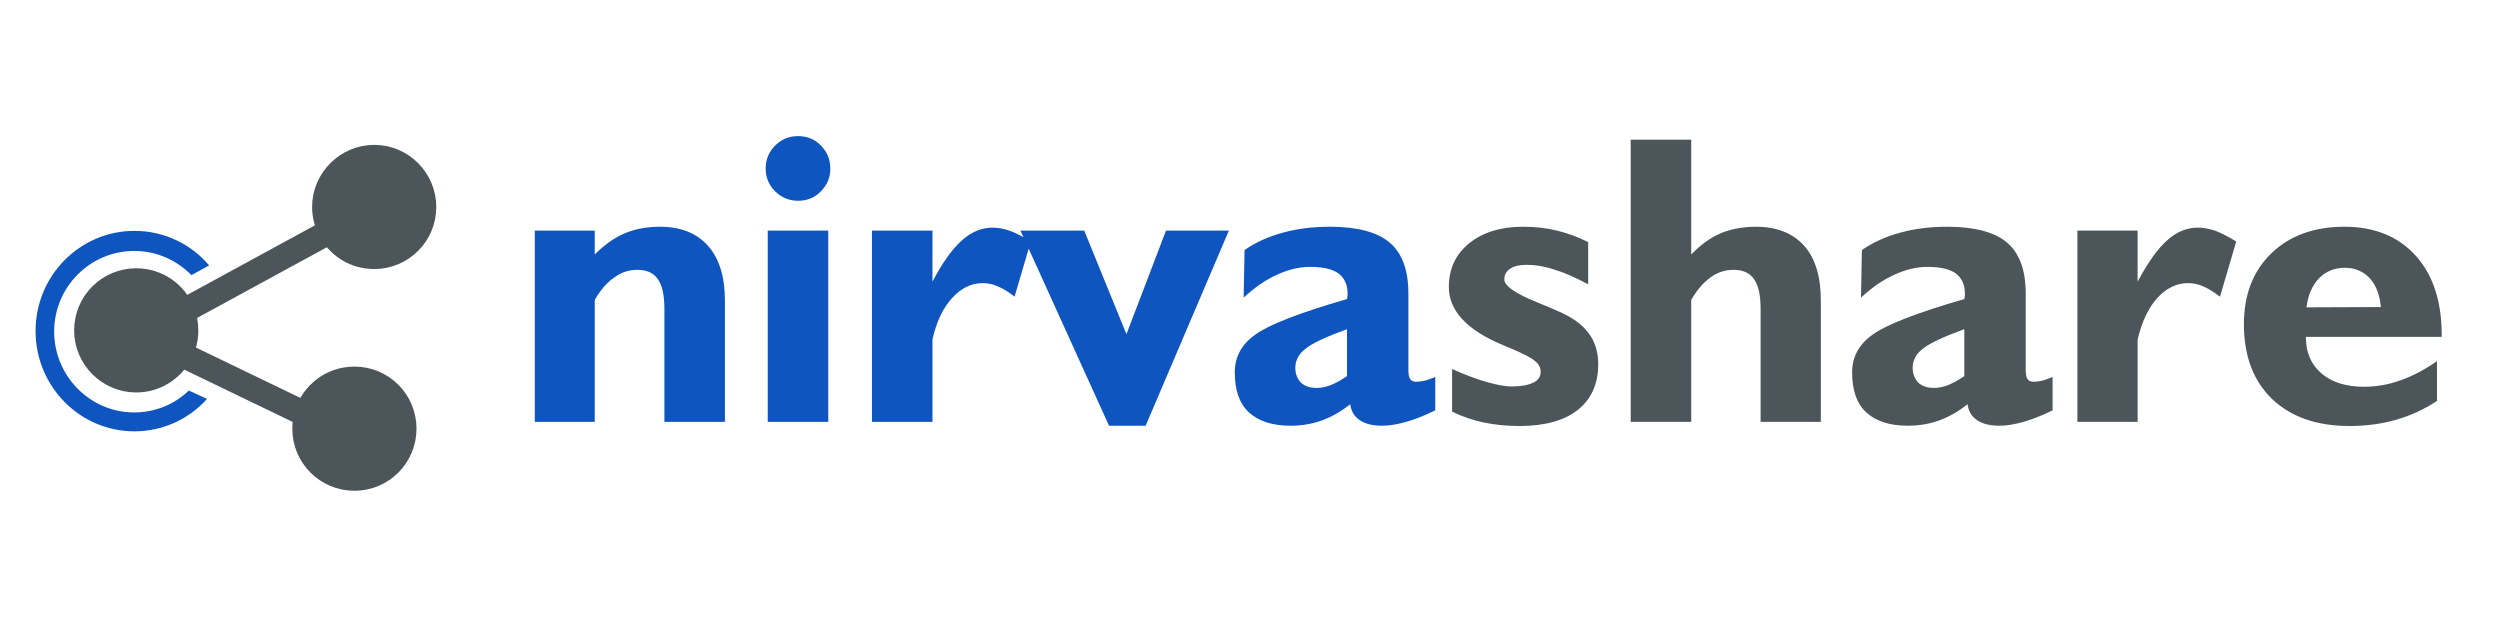
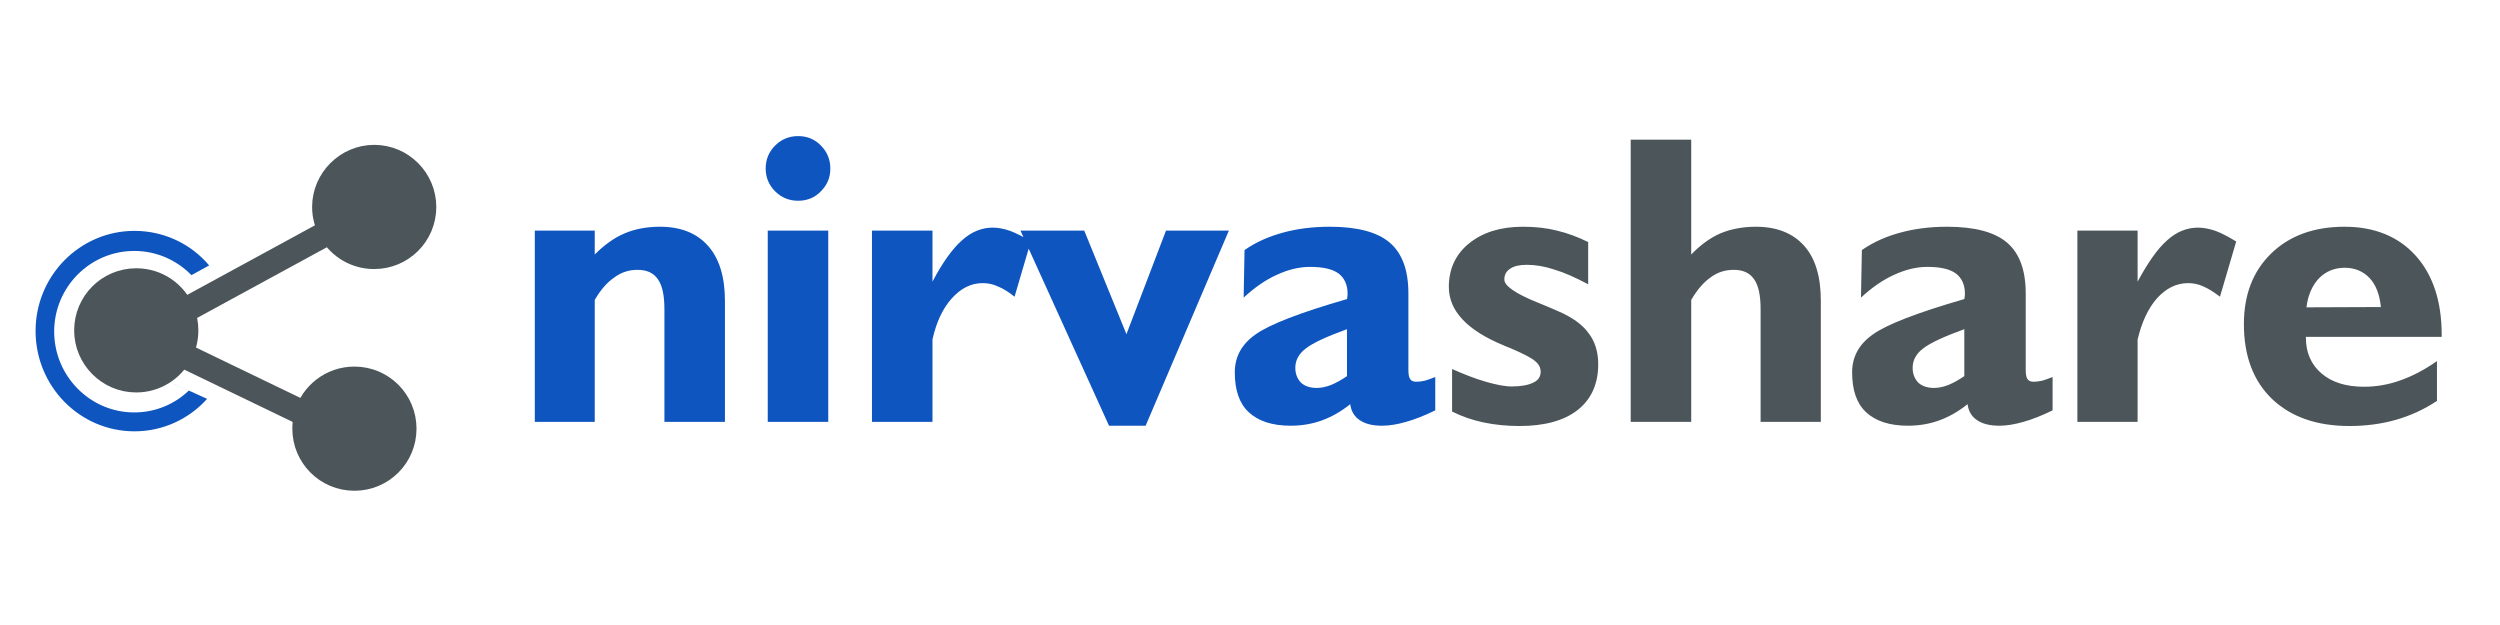
- <svg xmlns="http://www.w3.org/2000/svg" xml:space="preserve" width="84.667mm" height="21.167mm" version="1.1" style="shape-rendering:geometricPrecision; text-rendering:geometricPrecision; image-rendering:optimizeQuality; fill-rule:evenodd; clip-rule:evenodd" viewBox="0 0 8467 2117">
+ <svg xmlns="http://www.w3.org/2000/svg" width="320" height="80" version="1.1" viewBox="0 0 8467 2117" xml:space="preserve" style="shape-rendering:geometricPrecision;text-rendering:geometricPrecision;image-rendering:optimizeQuality;fill-rule:evenodd;clip-rule:evenodd">
  <defs>
-     <style type="text/css">
-    
-     .str0 {stroke:#4C565A;stroke-width:84.66}
-     .fil0 {fill:none}
-     .fil1 {fill:#0E55BF}
-     .fil4 {fill:#4C565A}
-     .fil2 {fill:#0E55BF;fill-rule:nonzero}
-     .fil3 {fill:#4C565A;fill-rule:nonzero}
-    
-   </style>
+     <style type="text/css">.str0{stroke:#4c565a;stroke-width:84.66}.fil0{fill:none}.fil1{fill:#0e55bf}.fil4{fill:#4c565a}.fil2,.fil3{fill:#0e55bf;fill-rule:nonzero}.fil3{fill:#4c565a}</style>
  </defs>
  <g id="Layer_x0020_1">
-     <rect class="fil0" x="-38" y="5" width="8467" height="2099" />
-     <path class="fil1" d="M455 782c101,0 192,45 253,117l-60 33c-50,-51 -118,-82 -194,-82 -149,0 -271,122 -271,273 0,151 122,274 271,274 72,0 137,-28 185,-74l-389 -177 451 205c-61,68 -149,110 -246,110 -185,0 -335,-152 -335,-340 0,-187 150,-339 335,-339z" />
-     <path class="fil2" d="M1811 1429l0 -648 203 0 0 81c32,-32 65,-56 100,-71 35,-15 75,-23 121,-23 71,0 125,22 163,65 38,43 57,105 57,186l0 410 -205 0 0 -382c0,-46 -7,-80 -22,-101 -15,-22 -38,-32 -69,-32 -29,0 -55,8 -79,26 -25,17 -47,43 -66,76l0 413 -203 0zm789 0l0 -648 205 0 0 648 -205 0zm-7 -858c0,-31 11,-57 32,-78 21,-21 47,-32 78,-32 31,0 57,11 77,32 21,21 32,47 32,78 0,31 -11,56 -32,77 -20,21 -46,32 -77,32 -31,0 -57,-11 -78,-32 -21,-21 -32,-47 -32,-77zm360 858l0 -648 205 0 0 173c34,-65 68,-112 100,-140 32,-29 67,-43 104,-43 19,0 39,4 59,11 21,8 45,20 70,36l-55 187c-20,-16 -39,-28 -57,-35 -17,-8 -34,-11 -51,-11 -39,0 -73,17 -104,51 -31,34 -53,81 -66,140l0 279 -205 0zm803 13l-300 -661 216 0 143 351 134 -351 213 0 -282 661 -124 0zm806 -168l0 -159c-69,25 -116,47 -139,65 -24,18 -36,40 -36,66 0,21 7,37 19,50 13,12 31,18 53,18 15,0 31,-3 49,-10 17,-7 35,-17 54,-30zm11 95c-31,25 -63,43 -96,55 -33,12 -68,18 -106,18 -63,0 -110,-16 -142,-46 -32,-30 -47,-75 -47,-135 0,-52 23,-95 70,-128 47,-34 151,-74 310,-120 1,-2 1,-5 1,-7 1,-3 1,-7 1,-12 0,-30 -11,-53 -31,-68 -21,-15 -53,-22 -96,-22 -37,0 -74,9 -113,27 -38,17 -75,43 -112,77l3 -161c39,-27 82,-46 130,-59 47,-13 100,-20 159,-20 93,0 161,18 203,54 42,36 63,93 63,172l0 259c0,15 2,25 6,31 4,6 11,9 20,9 9,0 18,-1 27,-3 10,-2 22,-7 38,-13l0 113c-37,18 -70,31 -99,39 -28,8 -55,13 -81,13 -32,0 -57,-6 -76,-19 -18,-12 -29,-30 -32,-54z" />
-     <path class="fil3" d="M4918 1394l0 -144c41,18 79,33 114,43 35,10 64,16 88,16 33,0 57,-5 73,-13 17,-8 25,-20 25,-37 0,-13 -6,-26 -19,-36 -12,-11 -40,-25 -84,-44 -4,-2 -12,-4 -22,-9 -124,-51 -186,-117 -186,-198 0,-61 23,-111 69,-148 46,-37 106,-56 182,-56 41,0 79,4 115,13 37,9 72,22 106,39l0 143c-43,-23 -81,-40 -115,-50 -33,-11 -64,-16 -93,-16 -24,0 -43,4 -56,13 -14,9 -20,21 -20,37 0,21 37,47 111,77 30,12 53,22 71,30 47,20 82,45 103,74 22,28 33,64 33,106 0,67 -24,119 -70,155 -46,36 -112,54 -197,54 -42,0 -83,-4 -121,-12 -38,-8 -73,-20 -107,-37zm605 35l0 -956 205 0 0 389c32,-33 65,-57 100,-72 34,-14 74,-22 119,-22 71,0 126,22 164,65 38,43 56,105 56,186l0 410 -204 0 0 -382c0,-46 -7,-80 -22,-101 -15,-22 -38,-32 -69,-32 -29,0 -55,8 -79,26 -24,17 -46,43 -65,76l0 413 -205 0zm1130 -155l0 -159c-69,25 -116,47 -139,65 -24,18 -36,40 -36,66 0,21 7,37 19,50 13,12 31,18 53,18 15,0 31,-3 49,-10 17,-7 35,-17 54,-30zm11 95c-31,25 -63,43 -96,55 -33,12 -68,18 -106,18 -63,0 -110,-16 -142,-46 -32,-30 -47,-75 -47,-135 0,-52 23,-95 70,-128 47,-34 151,-74 310,-120 1,-2 1,-5 1,-7 1,-3 1,-7 1,-12 0,-30 -11,-53 -31,-68 -21,-15 -53,-22 -96,-22 -37,0 -74,9 -113,27 -38,17 -75,43 -112,77l3 -161c39,-27 82,-46 130,-59 47,-13 100,-20 159,-20 93,0 161,18 203,54 42,36 63,93 63,172l0 259c0,15 2,25 6,31 4,6 11,9 20,9 9,0 18,-1 27,-3 10,-2 22,-7 38,-13l0 113c-37,18 -70,31 -99,39 -28,8 -55,13 -81,13 -32,0 -57,-6 -76,-19 -18,-12 -29,-30 -32,-54zm372 60l0 -648 204 0 0 173c35,-65 68,-112 100,-140 32,-29 67,-43 105,-43 19,0 38,4 59,11 21,8 44,20 70,36l-55 187c-21,-16 -40,-28 -57,-35 -17,-8 -35,-11 -51,-11 -39,0 -74,17 -105,51 -30,34 -52,81 -66,140l0 279 -204 0zm1218 -71c-44,29 -90,50 -139,64 -49,14 -102,21 -157,21 -112,0 -199,-31 -263,-92 -63,-61 -95,-145 -95,-253 0,-100 31,-180 93,-240 62,-60 145,-90 248,-90 101,0 182,33 240,97 59,65 89,155 89,269l0 7 -460 0 0 2c0,52 18,92 53,122 35,30 83,45 144,45 41,0 83,-7 124,-22 40,-14 82,-36 123,-65l0 135zm-442 -317l252 -1c-4,-41 -16,-74 -38,-98 -22,-23 -50,-35 -84,-35 -35,0 -64,12 -87,35 -23,24 -38,57 -43,99z" />
-     <path class="fil4 str0" d="M461 951c71,0 131,43 156,105l0 0c8,20 12,41 12,63 0,27 -6,53 -18,76l-2 3c-28,53 -84,89 -148,89 -93,0 -168,-76 -168,-168 0,-93 75,-168 168,-168z" />
-     <path class="fil4 str0" d="M1200 1284c93,0 168,75 168,168 0,93 -75,168 -168,168 -93,0 -168,-75 -168,-168 0,-16 2,-32 6,-47l0 0c21,-70 85,-121 162,-121z" />
-     <path class="fil4 str0" d="M1267 533c93,0 168,76 168,168 0,93 -75,168 -168,168 -62,0 -116,-33 -145,-83l-2 -4c-13,-24 -21,-51 -21,-81 0,-92 76,-168 168,-168z" />
-     <line class="fil0 str0" x1="1120" y1="782" x2="617" y2="1056" />
-     <line class="fil0 str0" x1="609" y1="1198" x2="1038" y2="1405" />
+     <rect width="8467" height="2099" x="-38" y="5" class="fil0" />
+     <path d="M455 782c101,0 192,45 253,117l-60 33c-50,-51 -118,-82 -194,-82 -149,0 -271,122 -271,273 0,151 122,274 271,274 72,0 137,-28 185,-74l-389 -177 451 205c-61,68 -149,110 -246,110 -185,0 -335,-152 -335,-340 0,-187 150,-339 335,-339z" class="fil1" />
+     <path d="M1811 1429l0 -648 203 0 0 81c32,-32 65,-56 100,-71 35,-15 75,-23 121,-23 71,0 125,22 163,65 38,43 57,105 57,186l0 410 -205 0 0 -382c0,-46 -7,-80 -22,-101 -15,-22 -38,-32 -69,-32 -29,0 -55,8 -79,26 -25,17 -47,43 -66,76l0 413 -203 0zm789 0l0 -648 205 0 0 648 -205 0zm-7 -858c0,-31 11,-57 32,-78 21,-21 47,-32 78,-32 31,0 57,11 77,32 21,21 32,47 32,78 0,31 -11,56 -32,77 -20,21 -46,32 -77,32 -31,0 -57,-11 -78,-32 -21,-21 -32,-47 -32,-77zm360 858l0 -648 205 0 0 173c34,-65 68,-112 100,-140 32,-29 67,-43 104,-43 19,0 39,4 59,11 21,8 45,20 70,36l-55 187c-20,-16 -39,-28 -57,-35 -17,-8 -34,-11 -51,-11 -39,0 -73,17 -104,51 -31,34 -53,81 -66,140l0 279 -205 0zm803 13l-300 -661 216 0 143 351 134 -351 213 0 -282 661 -124 0zm806 -168l0 -159c-69,25 -116,47 -139,65 -24,18 -36,40 -36,66 0,21 7,37 19,50 13,12 31,18 53,18 15,0 31,-3 49,-10 17,-7 35,-17 54,-30zm11 95c-31,25 -63,43 -96,55 -33,12 -68,18 -106,18 -63,0 -110,-16 -142,-46 -32,-30 -47,-75 -47,-135 0,-52 23,-95 70,-128 47,-34 151,-74 310,-120 1,-2 1,-5 1,-7 1,-3 1,-7 1,-12 0,-30 -11,-53 -31,-68 -21,-15 -53,-22 -96,-22 -37,0 -74,9 -113,27 -38,17 -75,43 -112,77l3 -161c39,-27 82,-46 130,-59 47,-13 100,-20 159,-20 93,0 161,18 203,54 42,36 63,93 63,172l0 259c0,15 2,25 6,31 4,6 11,9 20,9 9,0 18,-1 27,-3 10,-2 22,-7 38,-13l0 113c-37,18 -70,31 -99,39 -28,8 -55,13 -81,13 -32,0 -57,-6 -76,-19 -18,-12 -29,-30 -32,-54z" class="fil2" />
+     <path d="M4918 1394l0 -144c41,18 79,33 114,43 35,10 64,16 88,16 33,0 57,-5 73,-13 17,-8 25,-20 25,-37 0,-13 -6,-26 -19,-36 -12,-11 -40,-25 -84,-44 -4,-2 -12,-4 -22,-9 -124,-51 -186,-117 -186,-198 0,-61 23,-111 69,-148 46,-37 106,-56 182,-56 41,0 79,4 115,13 37,9 72,22 106,39l0 143c-43,-23 -81,-40 -115,-50 -33,-11 -64,-16 -93,-16 -24,0 -43,4 -56,13 -14,9 -20,21 -20,37 0,21 37,47 111,77 30,12 53,22 71,30 47,20 82,45 103,74 22,28 33,64 33,106 0,67 -24,119 -70,155 -46,36 -112,54 -197,54 -42,0 -83,-4 -121,-12 -38,-8 -73,-20 -107,-37zm605 35l0 -956 205 0 0 389c32,-33 65,-57 100,-72 34,-14 74,-22 119,-22 71,0 126,22 164,65 38,43 56,105 56,186l0 410 -204 0 0 -382c0,-46 -7,-80 -22,-101 -15,-22 -38,-32 -69,-32 -29,0 -55,8 -79,26 -24,17 -46,43 -65,76l0 413 -205 0zm1130 -155l0 -159c-69,25 -116,47 -139,65 -24,18 -36,40 -36,66 0,21 7,37 19,50 13,12 31,18 53,18 15,0 31,-3 49,-10 17,-7 35,-17 54,-30zm11 95c-31,25 -63,43 -96,55 -33,12 -68,18 -106,18 -63,0 -110,-16 -142,-46 -32,-30 -47,-75 -47,-135 0,-52 23,-95 70,-128 47,-34 151,-74 310,-120 1,-2 1,-5 1,-7 1,-3 1,-7 1,-12 0,-30 -11,-53 -31,-68 -21,-15 -53,-22 -96,-22 -37,0 -74,9 -113,27 -38,17 -75,43 -112,77l3 -161c39,-27 82,-46 130,-59 47,-13 100,-20 159,-20 93,0 161,18 203,54 42,36 63,93 63,172l0 259c0,15 2,25 6,31 4,6 11,9 20,9 9,0 18,-1 27,-3 10,-2 22,-7 38,-13l0 113c-37,18 -70,31 -99,39 -28,8 -55,13 -81,13 -32,0 -57,-6 -76,-19 -18,-12 -29,-30 -32,-54zm372 60l0 -648 204 0 0 173c35,-65 68,-112 100,-140 32,-29 67,-43 105,-43 19,0 38,4 59,11 21,8 44,20 70,36l-55 187c-21,-16 -40,-28 -57,-35 -17,-8 -35,-11 -51,-11 -39,0 -74,17 -105,51 -30,34 -52,81 -66,140l0 279 -204 0zm1218 -71c-44,29 -90,50 -139,64 -49,14 -102,21 -157,21 -112,0 -199,-31 -263,-92 -63,-61 -95,-145 -95,-253 0,-100 31,-180 93,-240 62,-60 145,-90 248,-90 101,0 182,33 240,97 59,65 89,155 89,269l0 7 -460 0 0 2c0,52 18,92 53,122 35,30 83,45 144,45 41,0 83,-7 124,-22 40,-14 82,-36 123,-65l0 135zm-442 -317l252 -1c-4,-41 -16,-74 -38,-98 -22,-23 -50,-35 -84,-35 -35,0 -64,12 -87,35 -23,24 -38,57 -43,99z" class="fil3" />
+     <path d="M461 951c71,0 131,43 156,105l0 0c8,20 12,41 12,63 0,27 -6,53 -18,76l-2 3c-28,53 -84,89 -148,89 -93,0 -168,-76 -168,-168 0,-93 75,-168 168,-168z" class="fil4 str0" />
+     <path d="M1200 1284c93,0 168,75 168,168 0,93 -75,168 -168,168 -93,0 -168,-75 -168,-168 0,-16 2,-32 6,-47l0 0c21,-70 85,-121 162,-121z" class="fil4 str0" />
+     <path d="M1267 533c93,0 168,76 168,168 0,93 -75,168 -168,168 -62,0 -116,-33 -145,-83l-2 -4c-13,-24 -21,-51 -21,-81 0,-92 76,-168 168,-168z" class="fil4 str0" />
+     <line x1="1120" x2="617" y1="782" y2="1056" class="fil0 str0" />
+     <line x1="609" x2="1038" y1="1198" y2="1405" class="fil0 str0" />
  </g>
</svg>
